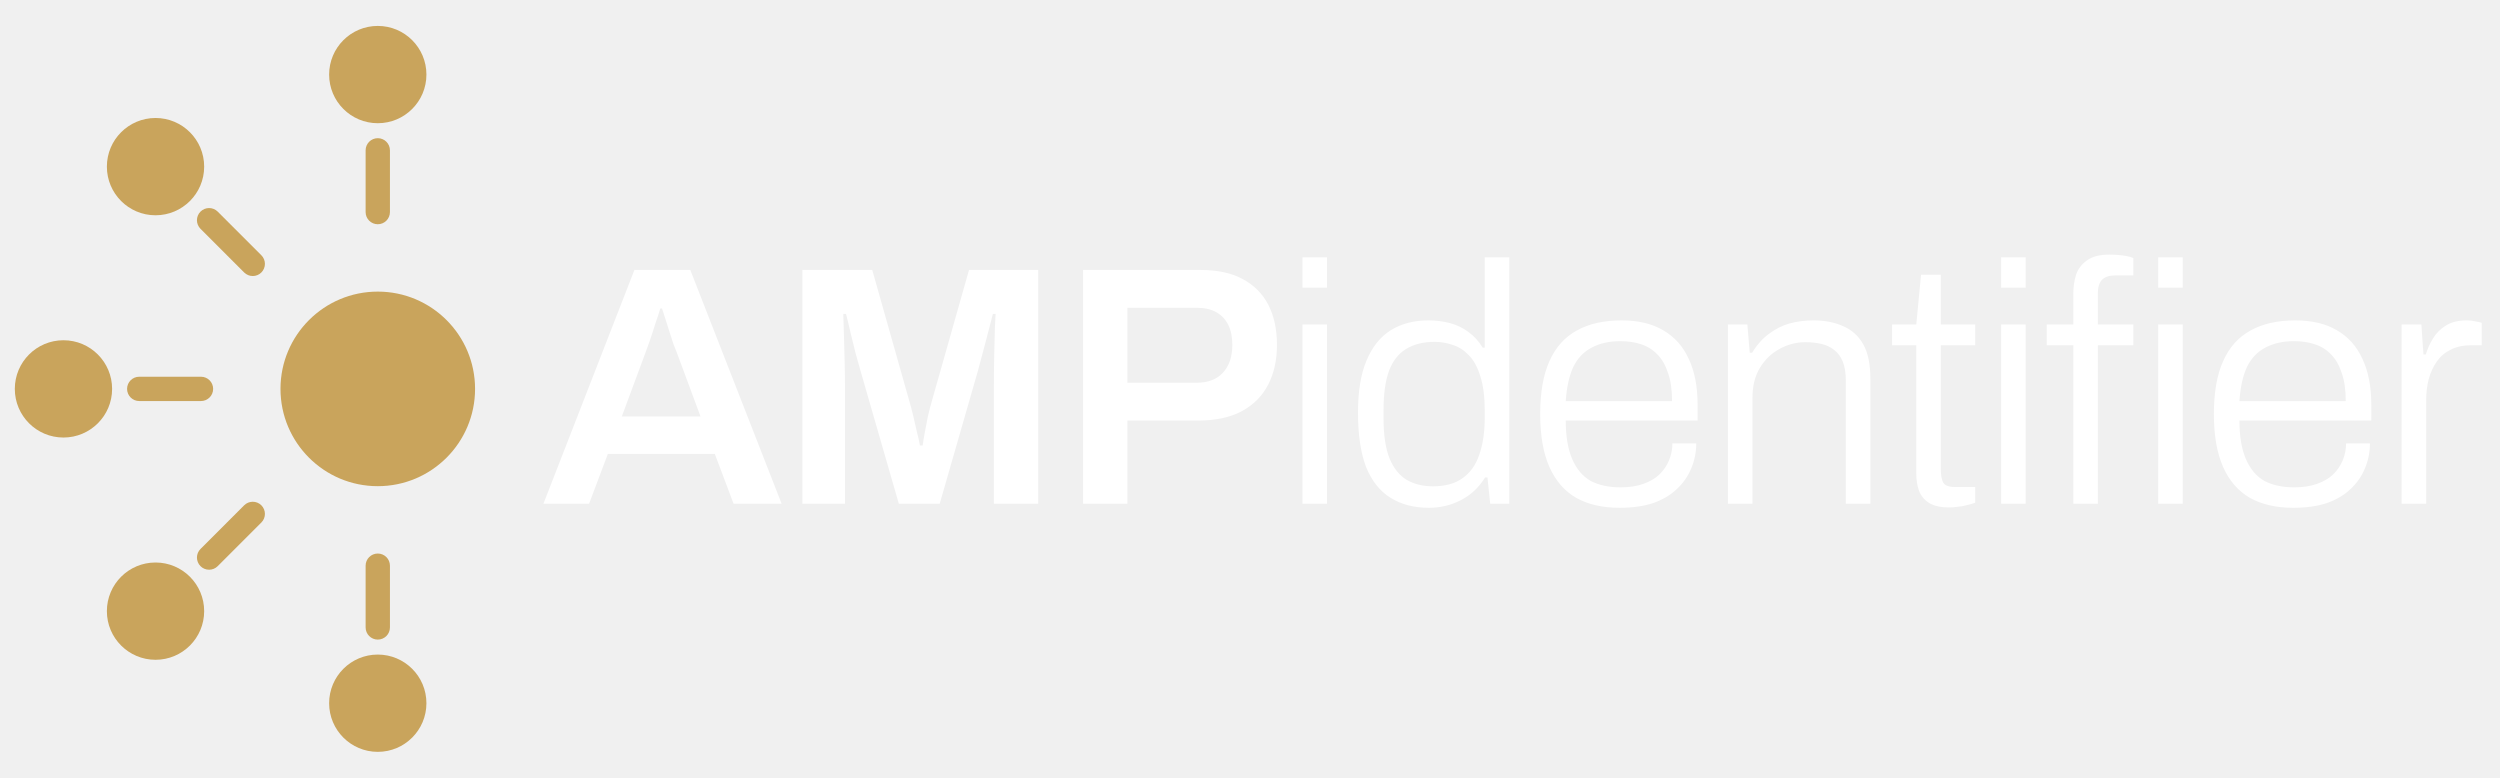
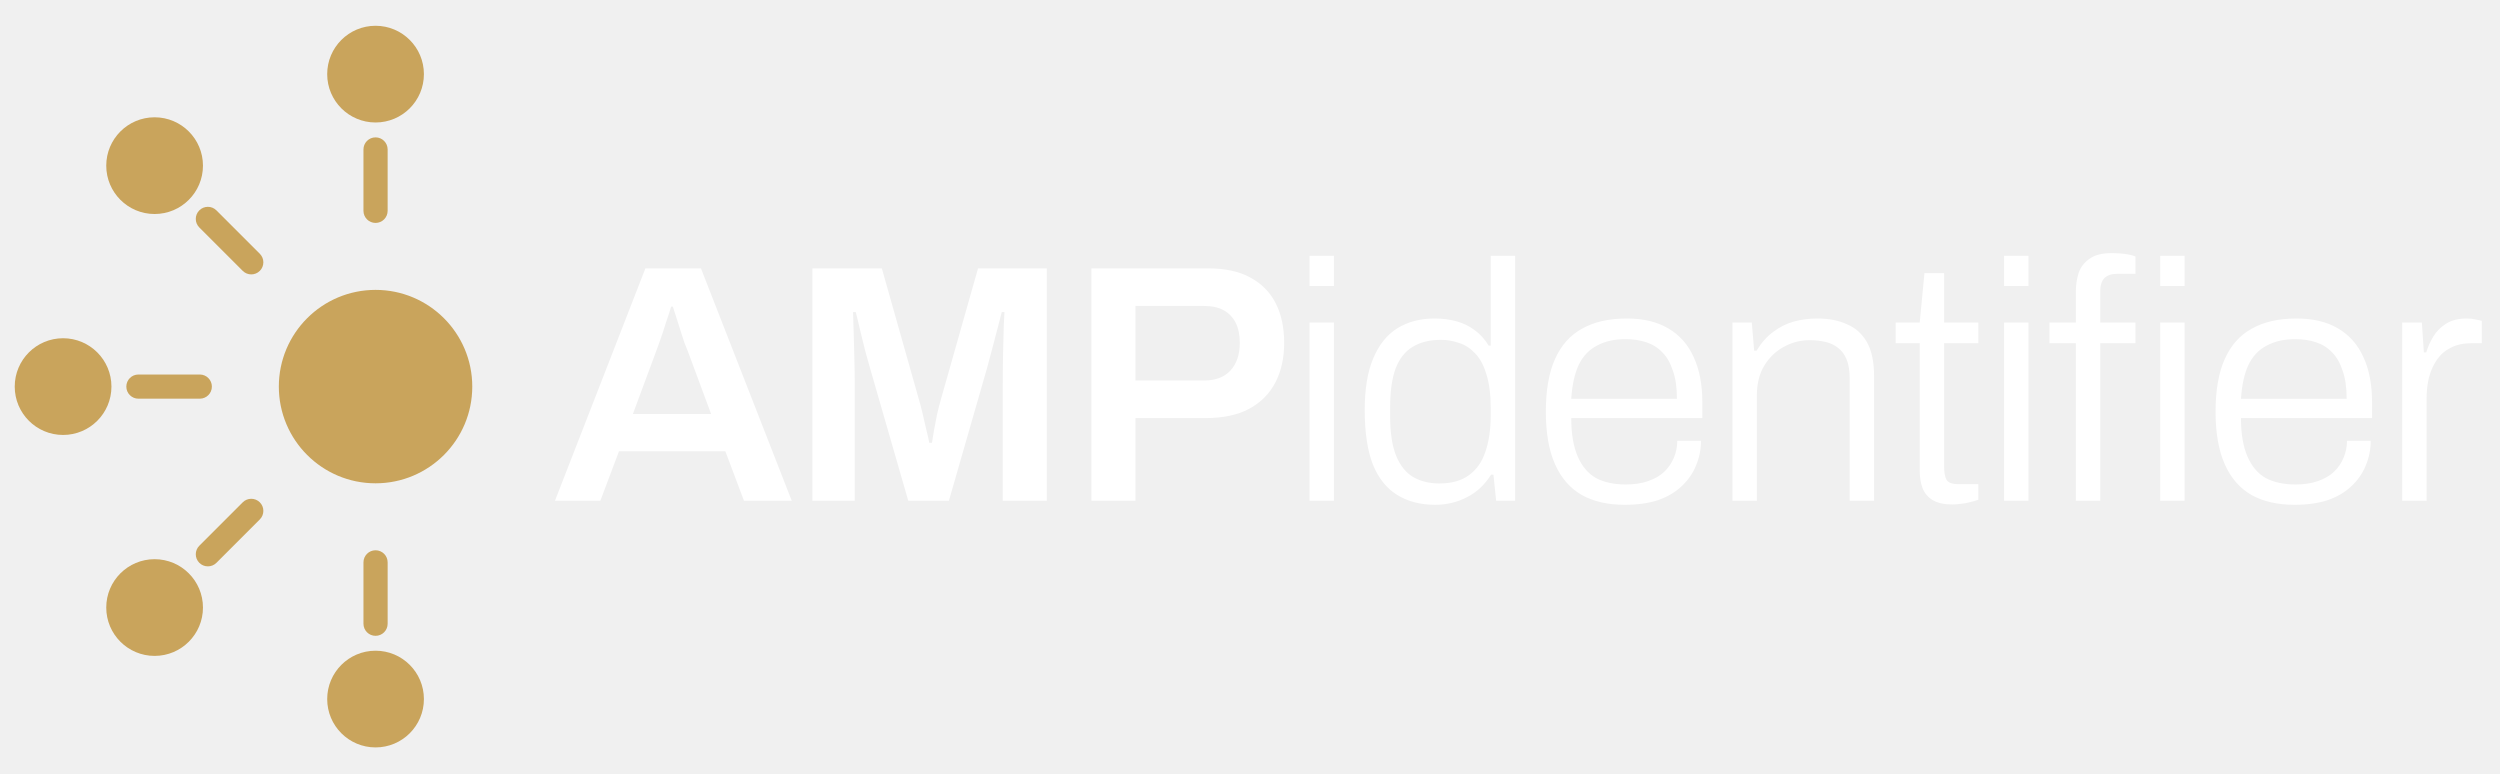
- <svg xmlns="http://www.w3.org/2000/svg" width="675" height="210" viewBox="0 0 675 210" fill="none">
-   <g id="Export fan">
+ <svg xmlns="http://www.w3.org/2000/svg" width="679" height="210" viewBox="0 0 679 210" fill="none">
+   <g id="04 Export fan">
    <g id="ampidentifier-compact-fan">
      <g id="Group">
        <circle id="Model 1" cx="102" cy="20.134" r="13.134" fill="#C9A45C" />
        <rect id="Vote 1" x="98.716" y="60.546" width="23.237" height="6.567" rx="3.284" transform="rotate(-90 98.7165 60.5464)" fill="#C9A45C" />
        <circle id="Model 2" cx="41.991" cy="44.991" r="13.134" fill="#C9A45C" />
        <rect id="Vote 2" x="68.245" y="75.888" width="23.237" height="6.567" rx="3.284" transform="rotate(-135 68.2448 75.8884)" fill="#C9A45C" />
        <circle id="Model 3" cx="17.134" cy="105" r="13.134" fill="#C9A45C" />
        <rect id="Vote 3" x="57.546" y="108.283" width="23.237" height="6.567" rx="3.284" transform="rotate(-180 57.5464 108.283)" fill="#C9A45C" />
        <circle id="Model 4" cx="41.991" cy="165.009" r="13.134" fill="#C9A45C" />
        <rect id="Vote 4" x="72.888" y="138.755" width="23.237" height="6.567" rx="3.284" transform="rotate(135 72.8883 138.755)" fill="#C9A45C" />
        <circle id="Model 5" cx="102" cy="189.866" r="13.134" fill="#C9A45C" />
        <rect id="Vote 5" x="105.284" y="149.454" width="23.237" height="6.567" rx="3.284" transform="rotate(90 105.284 149.454)" fill="#C9A45C" />
        <circle id="Call" cx="102" cy="105" r="26.268" fill="#C9A45C" />
      </g>
-       <path id="AMPidentifier" d="M146.728 136L171.292 72.888H186.38L211.036 136H198.064L193.004 122.568H164.116L159.056 136H146.728ZM167.888 112.448H189.14L182.792 95.336C182.547 94.723 182.24 93.956 181.872 93.036C181.565 92.055 181.228 91.012 180.86 89.908C180.492 88.743 180.124 87.577 179.756 86.412C179.388 85.247 179.051 84.204 178.744 83.284H178.284C177.916 84.511 177.456 85.921 176.904 87.516C176.413 89.111 175.923 90.613 175.432 92.024C174.941 93.435 174.543 94.539 174.236 95.336L167.888 112.448ZM216.647 136V72.888H235.507L245.443 108.032C245.811 109.259 246.179 110.639 246.547 112.172C246.915 113.705 247.252 115.177 247.559 116.588C247.927 117.999 248.203 119.225 248.387 120.268H249.123C249.245 119.348 249.429 118.213 249.675 116.864C249.92 115.515 250.196 114.073 250.503 112.54C250.871 110.945 251.269 109.412 251.699 107.94L261.635 72.888H280.311V136H268.351V104.076C268.351 101.255 268.381 98.433 268.443 95.612C268.504 92.791 268.565 90.368 268.627 88.344C268.749 86.32 268.811 85.124 268.811 84.756H268.075C267.952 85.308 267.645 86.504 267.155 88.344C266.664 90.184 266.143 92.177 265.591 94.324C265.039 96.471 264.548 98.311 264.119 99.844L253.723 136H242.683L232.287 99.936C231.919 98.648 231.489 97.115 230.999 95.336C230.569 93.496 230.109 91.625 229.619 89.724C229.189 87.823 228.791 86.167 228.423 84.756H227.687C227.748 86.412 227.809 88.405 227.871 90.736C227.932 93.005 227.993 95.336 228.055 97.728C228.116 100.059 228.147 102.175 228.147 104.076V136H216.647ZM292.432 136V72.888H324.08C328.741 72.888 332.574 73.716 335.58 75.372C338.646 77.028 340.946 79.359 342.48 82.364C344.013 85.369 344.78 88.957 344.78 93.128C344.78 97.237 343.982 100.825 342.388 103.892C340.793 106.959 338.401 109.351 335.212 111.068C332.084 112.724 328.158 113.552 323.436 113.552H304.392V136H292.432ZM304.392 103.34H323.068C326.134 103.34 328.496 102.451 330.152 100.672C331.869 98.832 332.728 96.317 332.728 93.128C332.728 90.981 332.36 89.172 331.624 87.7C330.888 86.228 329.814 85.093 328.404 84.296C326.993 83.499 325.214 83.1 323.068 83.1H304.392V103.34ZM351.672 77.672V69.484H358.296V77.672H351.672ZM351.672 136V87.608H358.296V136H351.672ZM385.794 137.104C381.808 137.104 378.373 136.215 375.49 134.436C372.608 132.657 370.4 129.897 368.866 126.156C367.394 122.353 366.658 117.416 366.658 111.344C366.658 105.64 367.425 100.979 368.958 97.36C370.492 93.68 372.669 90.951 375.49 89.172C378.373 87.393 381.746 86.504 385.61 86.504C387.696 86.504 389.658 86.749 391.498 87.24C393.338 87.731 394.994 88.528 396.466 89.632C397.938 90.675 399.226 92.085 400.33 93.864H400.882V69.484H407.506V136H402.354L401.618 128.916H400.974C399.257 131.676 397.049 133.731 394.35 135.08C391.713 136.429 388.861 137.104 385.794 137.104ZM386.898 131.308C390.21 131.308 392.878 130.572 394.902 129.1C396.988 127.628 398.49 125.512 399.41 122.752C400.392 119.992 400.882 116.619 400.882 112.632V110.976C400.882 107.173 400.484 104.045 399.686 101.592C398.95 99.139 397.908 97.237 396.558 95.888C395.27 94.539 393.829 93.619 392.234 93.128C390.64 92.576 389.014 92.3 387.358 92.3C384.292 92.3 381.716 92.944 379.63 94.232C377.606 95.459 376.073 97.421 375.03 100.12C374.049 102.819 373.558 106.345 373.558 110.7V113C373.558 117.539 374.11 121.157 375.214 123.856C376.318 126.493 377.852 128.395 379.814 129.56C381.838 130.725 384.2 131.308 386.898 131.308ZM437.286 137.104C432.686 137.104 428.791 136.215 425.602 134.436C422.412 132.596 419.99 129.805 418.334 126.064C416.678 122.323 415.85 117.569 415.85 111.804C415.85 105.977 416.678 101.224 418.334 97.544C419.99 93.803 422.443 91.043 425.694 89.264C428.944 87.424 432.992 86.504 437.838 86.504C442.315 86.504 446.056 87.393 449.062 89.172C452.128 90.951 454.428 93.527 455.962 96.9C457.556 100.273 458.354 104.413 458.354 109.32V113.552H422.75C422.75 117.784 423.332 121.249 424.498 123.948C425.663 126.647 427.319 128.609 429.466 129.836C431.674 131.001 434.372 131.584 437.562 131.584C439.892 131.584 441.916 131.277 443.634 130.664C445.412 130.051 446.854 129.223 447.958 128.18C449.123 127.076 450.012 125.788 450.626 124.316C451.239 122.844 451.546 121.311 451.546 119.716H457.986C457.986 122.108 457.526 124.377 456.606 126.524C455.747 128.609 454.459 130.449 452.742 132.044C451.086 133.639 448.97 134.896 446.394 135.816C443.818 136.675 440.782 137.104 437.286 137.104ZM422.75 108.308H451.454C451.454 105.241 451.086 102.696 450.35 100.672C449.675 98.587 448.724 96.931 447.498 95.704C446.271 94.416 444.799 93.496 443.082 92.944C441.426 92.392 439.555 92.116 437.47 92.116C434.464 92.116 431.888 92.699 429.742 93.864C427.595 94.968 425.939 96.716 424.774 99.108C423.67 101.5 422.995 104.567 422.75 108.308ZM466.543 136V87.608H471.787L472.431 95.244H473.075C474.424 93.036 475.958 91.319 477.675 90.092C479.392 88.804 481.232 87.884 483.195 87.332C485.219 86.78 487.366 86.504 489.635 86.504C492.702 86.504 495.37 87.025 497.639 88.068C499.97 89.049 501.779 90.675 503.067 92.944C504.355 95.213 504.999 98.311 504.999 102.236V136H498.375V102.88C498.375 100.733 498.099 98.985 497.547 97.636C496.995 96.287 496.228 95.244 495.247 94.508C494.266 93.711 493.1 93.159 491.751 92.852C490.463 92.545 489.022 92.392 487.427 92.392C484.974 92.392 482.643 93.005 480.435 94.232C478.288 95.397 476.54 97.084 475.191 99.292C473.842 101.5 473.167 104.199 473.167 107.388V136H466.543ZM526.227 137.012C524.019 137.012 522.24 136.613 520.891 135.816C519.603 135.019 518.683 133.915 518.131 132.504C517.64 131.093 517.395 129.529 517.395 127.812V93.22H510.863V87.608H517.395L518.683 74.176H524.019V87.608H533.311V93.22H524.019V126.616C524.019 128.272 524.233 129.499 524.663 130.296C525.153 131.093 526.196 131.492 527.791 131.492H533.311V135.724C532.697 135.969 531.961 136.184 531.103 136.368C530.305 136.613 529.477 136.767 528.619 136.828C527.76 136.951 526.963 137.012 526.227 137.012ZM540.308 77.672V69.484H546.932V77.672H540.308ZM540.308 136V87.608H546.932V136H540.308ZM559.802 136V93.22H552.626V87.608H559.802V79.144C559.802 77.427 560.048 75.771 560.538 74.176C561.09 72.581 562.072 71.293 563.482 70.312C564.893 69.269 566.886 68.748 569.462 68.748C570.26 68.748 571.057 68.779 571.854 68.84C572.652 68.901 573.388 68.993 574.062 69.116C574.798 69.239 575.442 69.423 575.994 69.668V74.36H571.118C569.524 74.36 568.328 74.759 567.53 75.556C566.794 76.353 566.426 77.519 566.426 79.052V87.608H575.994V93.22H566.426V136H559.802ZM582.71 77.672V69.484H589.334V77.672H582.71ZM582.71 136V87.608H589.334V136H582.71ZM619.183 137.104C614.583 137.104 610.689 136.215 607.499 134.436C604.31 132.596 601.887 129.805 600.231 126.064C598.575 122.323 597.747 117.569 597.747 111.804C597.747 105.977 598.575 101.224 600.231 97.544C601.887 93.803 604.341 91.043 607.591 89.264C610.842 87.424 614.89 86.504 619.735 86.504C624.213 86.504 627.954 87.393 630.959 89.172C634.026 90.951 636.326 93.527 637.859 96.9C639.454 100.273 640.251 104.413 640.251 109.32V113.552H604.647C604.647 117.784 605.23 121.249 606.395 123.948C607.561 126.647 609.217 128.609 611.363 129.836C613.571 131.001 616.27 131.584 619.459 131.584C621.79 131.584 623.814 131.277 625.531 130.664C627.31 130.051 628.751 129.223 629.855 128.18C631.021 127.076 631.91 125.788 632.523 124.316C633.137 122.844 633.443 121.311 633.443 119.716H639.883C639.883 122.108 639.423 124.377 638.503 126.524C637.645 128.609 636.357 130.449 634.639 132.044C632.983 133.639 630.867 134.896 628.291 135.816C625.715 136.675 622.679 137.104 619.183 137.104ZM604.647 108.308H633.351C633.351 105.241 632.983 102.696 632.247 100.672C631.573 98.587 630.622 96.931 629.395 95.704C628.169 94.416 626.697 93.496 624.979 92.944C623.323 92.392 621.453 92.116 619.367 92.116C616.362 92.116 613.786 92.699 611.639 93.864C609.493 94.968 607.837 96.716 606.671 99.108C605.567 101.5 604.893 104.567 604.647 108.308ZM648.441 136V87.608H653.777L654.329 95.704H654.973C655.402 94.232 656.046 92.791 656.905 91.38C657.763 89.969 658.929 88.804 660.401 87.884C661.873 86.964 663.743 86.504 666.013 86.504C666.871 86.504 667.669 86.596 668.405 86.78C669.141 86.903 669.693 87.025 670.061 87.148V93.22H667.209C665.062 93.22 663.222 93.619 661.689 94.416C660.155 95.152 658.898 96.225 657.917 97.636C656.935 99.047 656.199 100.672 655.709 102.512C655.279 104.291 655.065 106.161 655.065 108.124V136H648.441Z" fill="#FFFFFF" />
+       <path id="AMPidentifier" d="M150.728 136L175.292 72.888H190.38L215.036 136H202.064L197.004 122.568H168.116L163.056 136H150.728ZM171.888 112.448H193.14L186.792 95.336C186.547 94.723 186.24 93.956 185.872 93.036C185.565 92.055 185.228 91.012 184.86 89.908C184.492 88.743 184.124 87.577 183.756 86.412C183.388 85.247 183.051 84.204 182.744 83.284H182.284C181.916 84.511 181.456 85.921 180.904 87.516C180.413 89.111 179.923 90.613 179.432 92.024C178.941 93.435 178.543 94.539 178.236 95.336L171.888 112.448ZM220.647 136V72.888H239.507L249.443 108.032C249.811 109.259 250.179 110.639 250.547 112.172C250.915 113.705 251.252 115.177 251.559 116.588C251.927 117.999 252.203 119.225 252.387 120.268H253.123C253.245 119.348 253.429 118.213 253.675 116.864C253.92 115.515 254.196 114.073 254.503 112.54C254.871 110.945 255.269 109.412 255.699 107.94L265.635 72.888H284.311V136H272.351V104.076C272.351 101.255 272.381 98.433 272.443 95.612C272.504 92.791 272.565 90.368 272.627 88.344C272.749 86.32 272.811 85.124 272.811 84.756H272.075C271.952 85.308 271.645 86.504 271.155 88.344C270.664 90.184 270.143 92.177 269.591 94.324C269.039 96.471 268.548 98.311 268.119 99.844L257.723 136H246.683L236.287 99.936C235.919 98.648 235.489 97.115 234.999 95.336C234.569 93.496 234.109 91.625 233.619 89.724C233.189 87.823 232.791 86.167 232.423 84.756H231.687C231.748 86.412 231.809 88.405 231.871 90.736C231.932 93.005 231.993 95.336 232.055 97.728C232.116 100.059 232.147 102.175 232.147 104.076V136H220.647ZM296.432 136V72.888H328.08C332.741 72.888 336.574 73.716 339.58 75.372C342.646 77.028 344.946 79.359 346.48 82.364C348.013 85.369 348.78 88.957 348.78 93.128C348.78 97.237 347.982 100.825 346.388 103.892C344.793 106.959 342.401 109.351 339.212 111.068C336.084 112.724 332.158 113.552 327.436 113.552H308.392V136H296.432ZM308.392 103.34H327.068C330.134 103.34 332.496 102.451 334.152 100.672C335.869 98.832 336.728 96.317 336.728 93.128C336.728 90.981 336.36 89.172 335.624 87.7C334.888 86.228 333.814 85.093 332.404 84.296C330.993 83.499 329.214 83.1 327.068 83.1H308.392V103.34ZM355.672 77.672V69.484H362.296V77.672H355.672ZM355.672 136V87.608H362.296V136H355.672ZM389.794 137.104C385.808 137.104 382.373 136.215 379.49 134.436C376.608 132.657 374.4 129.897 372.866 126.156C371.394 122.353 370.658 117.416 370.658 111.344C370.658 105.64 371.425 100.979 372.958 97.36C374.492 93.68 376.669 90.951 379.49 89.172C382.373 87.393 385.746 86.504 389.61 86.504C391.696 86.504 393.658 86.749 395.498 87.24C397.338 87.731 398.994 88.528 400.466 89.632C401.938 90.675 403.226 92.085 404.33 93.864H404.882V69.484H411.506V136H406.354L405.618 128.916H404.974C403.257 131.676 401.049 133.731 398.35 135.08C395.713 136.429 392.861 137.104 389.794 137.104ZM390.898 131.308C394.21 131.308 396.878 130.572 398.902 129.1C400.988 127.628 402.49 125.512 403.41 122.752C404.392 119.992 404.882 116.619 404.882 112.632V110.976C404.882 107.173 404.484 104.045 403.686 101.592C402.95 99.139 401.908 97.237 400.558 95.888C399.27 94.539 397.829 93.619 396.234 93.128C394.64 92.576 393.014 92.3 391.358 92.3C388.292 92.3 385.716 92.944 383.63 94.232C381.606 95.459 380.073 97.421 379.03 100.12C378.049 102.819 377.558 106.345 377.558 110.7V113C377.558 117.539 378.11 121.157 379.214 123.856C380.318 126.493 381.852 128.395 383.814 129.56C385.838 130.725 388.2 131.308 390.898 131.308ZM441.286 137.104C436.686 137.104 432.791 136.215 429.602 134.436C426.412 132.596 423.99 129.805 422.334 126.064C420.678 122.323 419.85 117.569 419.85 111.804C419.85 105.977 420.678 101.224 422.334 97.544C423.99 93.803 426.443 91.043 429.694 89.264C432.944 87.424 436.992 86.504 441.838 86.504C446.315 86.504 450.056 87.393 453.062 89.172C456.128 90.951 458.428 93.527 459.962 96.9C461.556 100.273 462.354 104.413 462.354 109.32V113.552H426.75C426.75 117.784 427.332 121.249 428.498 123.948C429.663 126.647 431.319 128.609 433.466 129.836C435.674 131.001 438.372 131.584 441.562 131.584C443.892 131.584 445.916 131.277 447.634 130.664C449.412 130.051 450.854 129.223 451.958 128.18C453.123 127.076 454.012 125.788 454.626 124.316C455.239 122.844 455.546 121.311 455.546 119.716H461.986C461.986 122.108 461.526 124.377 460.606 126.524C459.747 128.609 458.459 130.449 456.742 132.044C455.086 133.639 452.97 134.896 450.394 135.816C447.818 136.675 444.782 137.104 441.286 137.104ZM426.75 108.308H455.454C455.454 105.241 455.086 102.696 454.35 100.672C453.675 98.587 452.724 96.931 451.498 95.704C450.271 94.416 448.799 93.496 447.082 92.944C445.426 92.392 443.555 92.116 441.47 92.116C438.464 92.116 435.888 92.699 433.742 93.864C431.595 94.968 429.939 96.716 428.774 99.108C427.67 101.5 426.995 104.567 426.75 108.308ZM470.543 136V87.608H475.787L476.431 95.244H477.075C478.424 93.036 479.958 91.319 481.675 90.092C483.392 88.804 485.232 87.884 487.195 87.332C489.219 86.78 491.366 86.504 493.635 86.504C496.702 86.504 499.37 87.025 501.639 88.068C503.97 89.049 505.779 90.675 507.067 92.944C508.355 95.213 508.999 98.311 508.999 102.236V136H502.375V102.88C502.375 100.733 502.099 98.985 501.547 97.636C500.995 96.287 500.228 95.244 499.247 94.508C498.266 93.711 497.1 93.159 495.751 92.852C494.463 92.545 493.022 92.392 491.427 92.392C488.974 92.392 486.643 93.005 484.435 94.232C482.288 95.397 480.54 97.084 479.191 99.292C477.842 101.5 477.167 104.199 477.167 107.388V136H470.543ZM530.227 137.012C528.019 137.012 526.24 136.613 524.891 135.816C523.603 135.019 522.683 133.915 522.131 132.504C521.64 131.093 521.395 129.529 521.395 127.812V93.22H514.863V87.608H521.395L522.683 74.176H528.019V87.608H537.311V93.22H528.019V126.616C528.019 128.272 528.233 129.499 528.663 130.296C529.153 131.093 530.196 131.492 531.791 131.492H537.311V135.724C536.697 135.969 535.961 136.184 535.103 136.368C534.305 136.613 533.477 136.767 532.619 136.828C531.76 136.951 530.963 137.012 530.227 137.012ZM544.308 77.672V69.484H550.932V77.672H544.308ZM544.308 136V87.608H550.932V136H544.308ZM563.802 136V93.22H556.626V87.608H563.802V79.144C563.802 77.427 564.048 75.771 564.538 74.176C565.09 72.581 566.072 71.293 567.482 70.312C568.893 69.269 570.886 68.748 573.462 68.748C574.26 68.748 575.057 68.779 575.854 68.84C576.652 68.901 577.388 68.993 578.062 69.116C578.798 69.239 579.442 69.423 579.994 69.668V74.36H575.118C573.524 74.36 572.328 74.759 571.53 75.556C570.794 76.353 570.426 77.519 570.426 79.052V87.608H579.994V93.22H570.426V136H563.802ZM586.71 77.672V69.484H593.334V77.672H586.71ZM586.71 136V87.608H593.334V136H586.71ZM623.183 137.104C618.583 137.104 614.689 136.215 611.499 134.436C608.31 132.596 605.887 129.805 604.231 126.064C602.575 122.323 601.747 117.569 601.747 111.804C601.747 105.977 602.575 101.224 604.231 97.544C605.887 93.803 608.341 91.043 611.591 89.264C614.842 87.424 618.89 86.504 623.735 86.504C628.213 86.504 631.954 87.393 634.959 89.172C638.026 90.951 640.326 93.527 641.859 96.9C643.454 100.273 644.251 104.413 644.251 109.32V113.552H608.647C608.647 117.784 609.23 121.249 610.395 123.948C611.561 126.647 613.217 128.609 615.363 129.836C617.571 131.001 620.27 131.584 623.459 131.584C625.79 131.584 627.814 131.277 629.531 130.664C631.31 130.051 632.751 129.223 633.855 128.18C635.021 127.076 635.91 125.788 636.523 124.316C637.137 122.844 637.443 121.311 637.443 119.716H643.883C643.883 122.108 643.423 124.377 642.503 126.524C641.645 128.609 640.357 130.449 638.639 132.044C636.983 133.639 634.867 134.896 632.291 135.816C629.715 136.675 626.679 137.104 623.183 137.104ZM608.647 108.308H637.351C637.351 105.241 636.983 102.696 636.247 100.672C635.573 98.587 634.622 96.931 633.395 95.704C632.169 94.416 630.697 93.496 628.979 92.944C627.323 92.392 625.453 92.116 623.367 92.116C620.362 92.116 617.786 92.699 615.639 93.864C613.493 94.968 611.837 96.716 610.671 99.108C609.567 101.5 608.893 104.567 608.647 108.308ZM652.441 136V87.608H657.777L658.329 95.704H658.973C659.402 94.232 660.046 92.791 660.905 91.38C661.763 89.969 662.929 88.804 664.401 87.884C665.873 86.964 667.743 86.504 670.013 86.504C670.871 86.504 671.669 86.596 672.405 86.78C673.141 86.903 673.693 87.025 674.061 87.148V93.22H671.209C669.062 93.22 667.222 93.619 665.689 94.416C664.155 95.152 662.898 96.225 661.917 97.636C660.935 99.047 660.199 100.672 659.709 102.512C659.279 104.291 659.065 106.161 659.065 108.124V136H652.441Z" fill="#FFFFFF" />
    </g>
  </g>
</svg>
